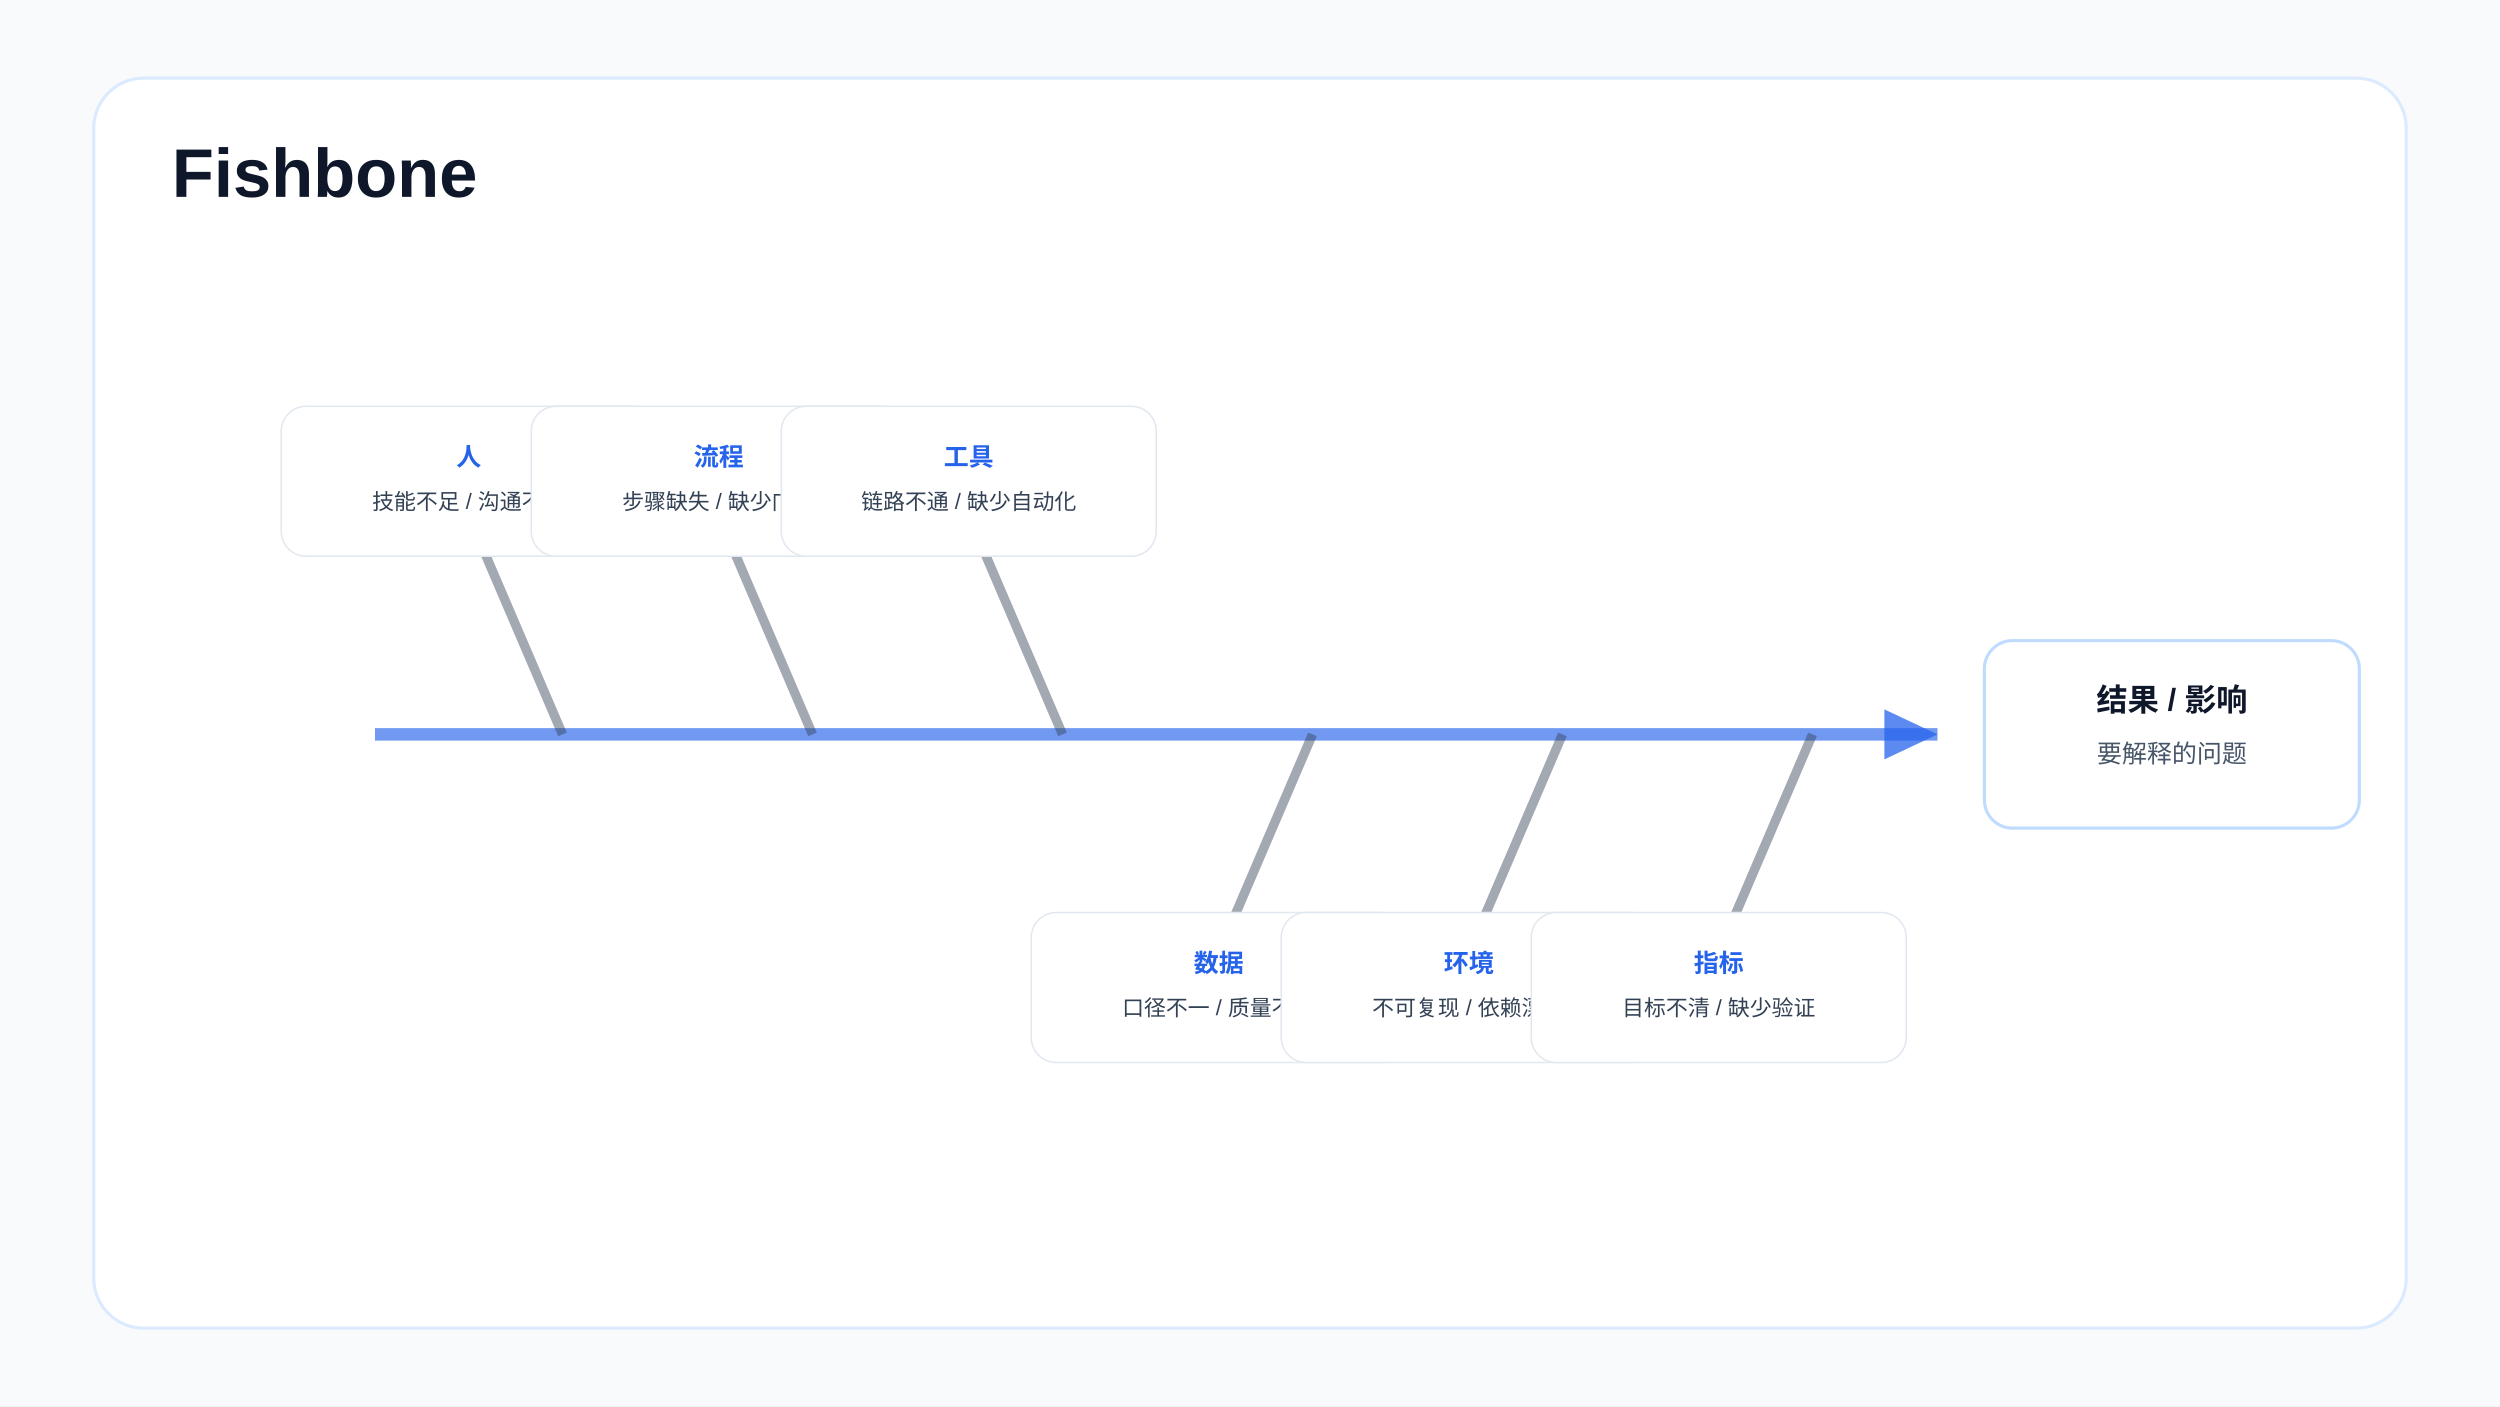
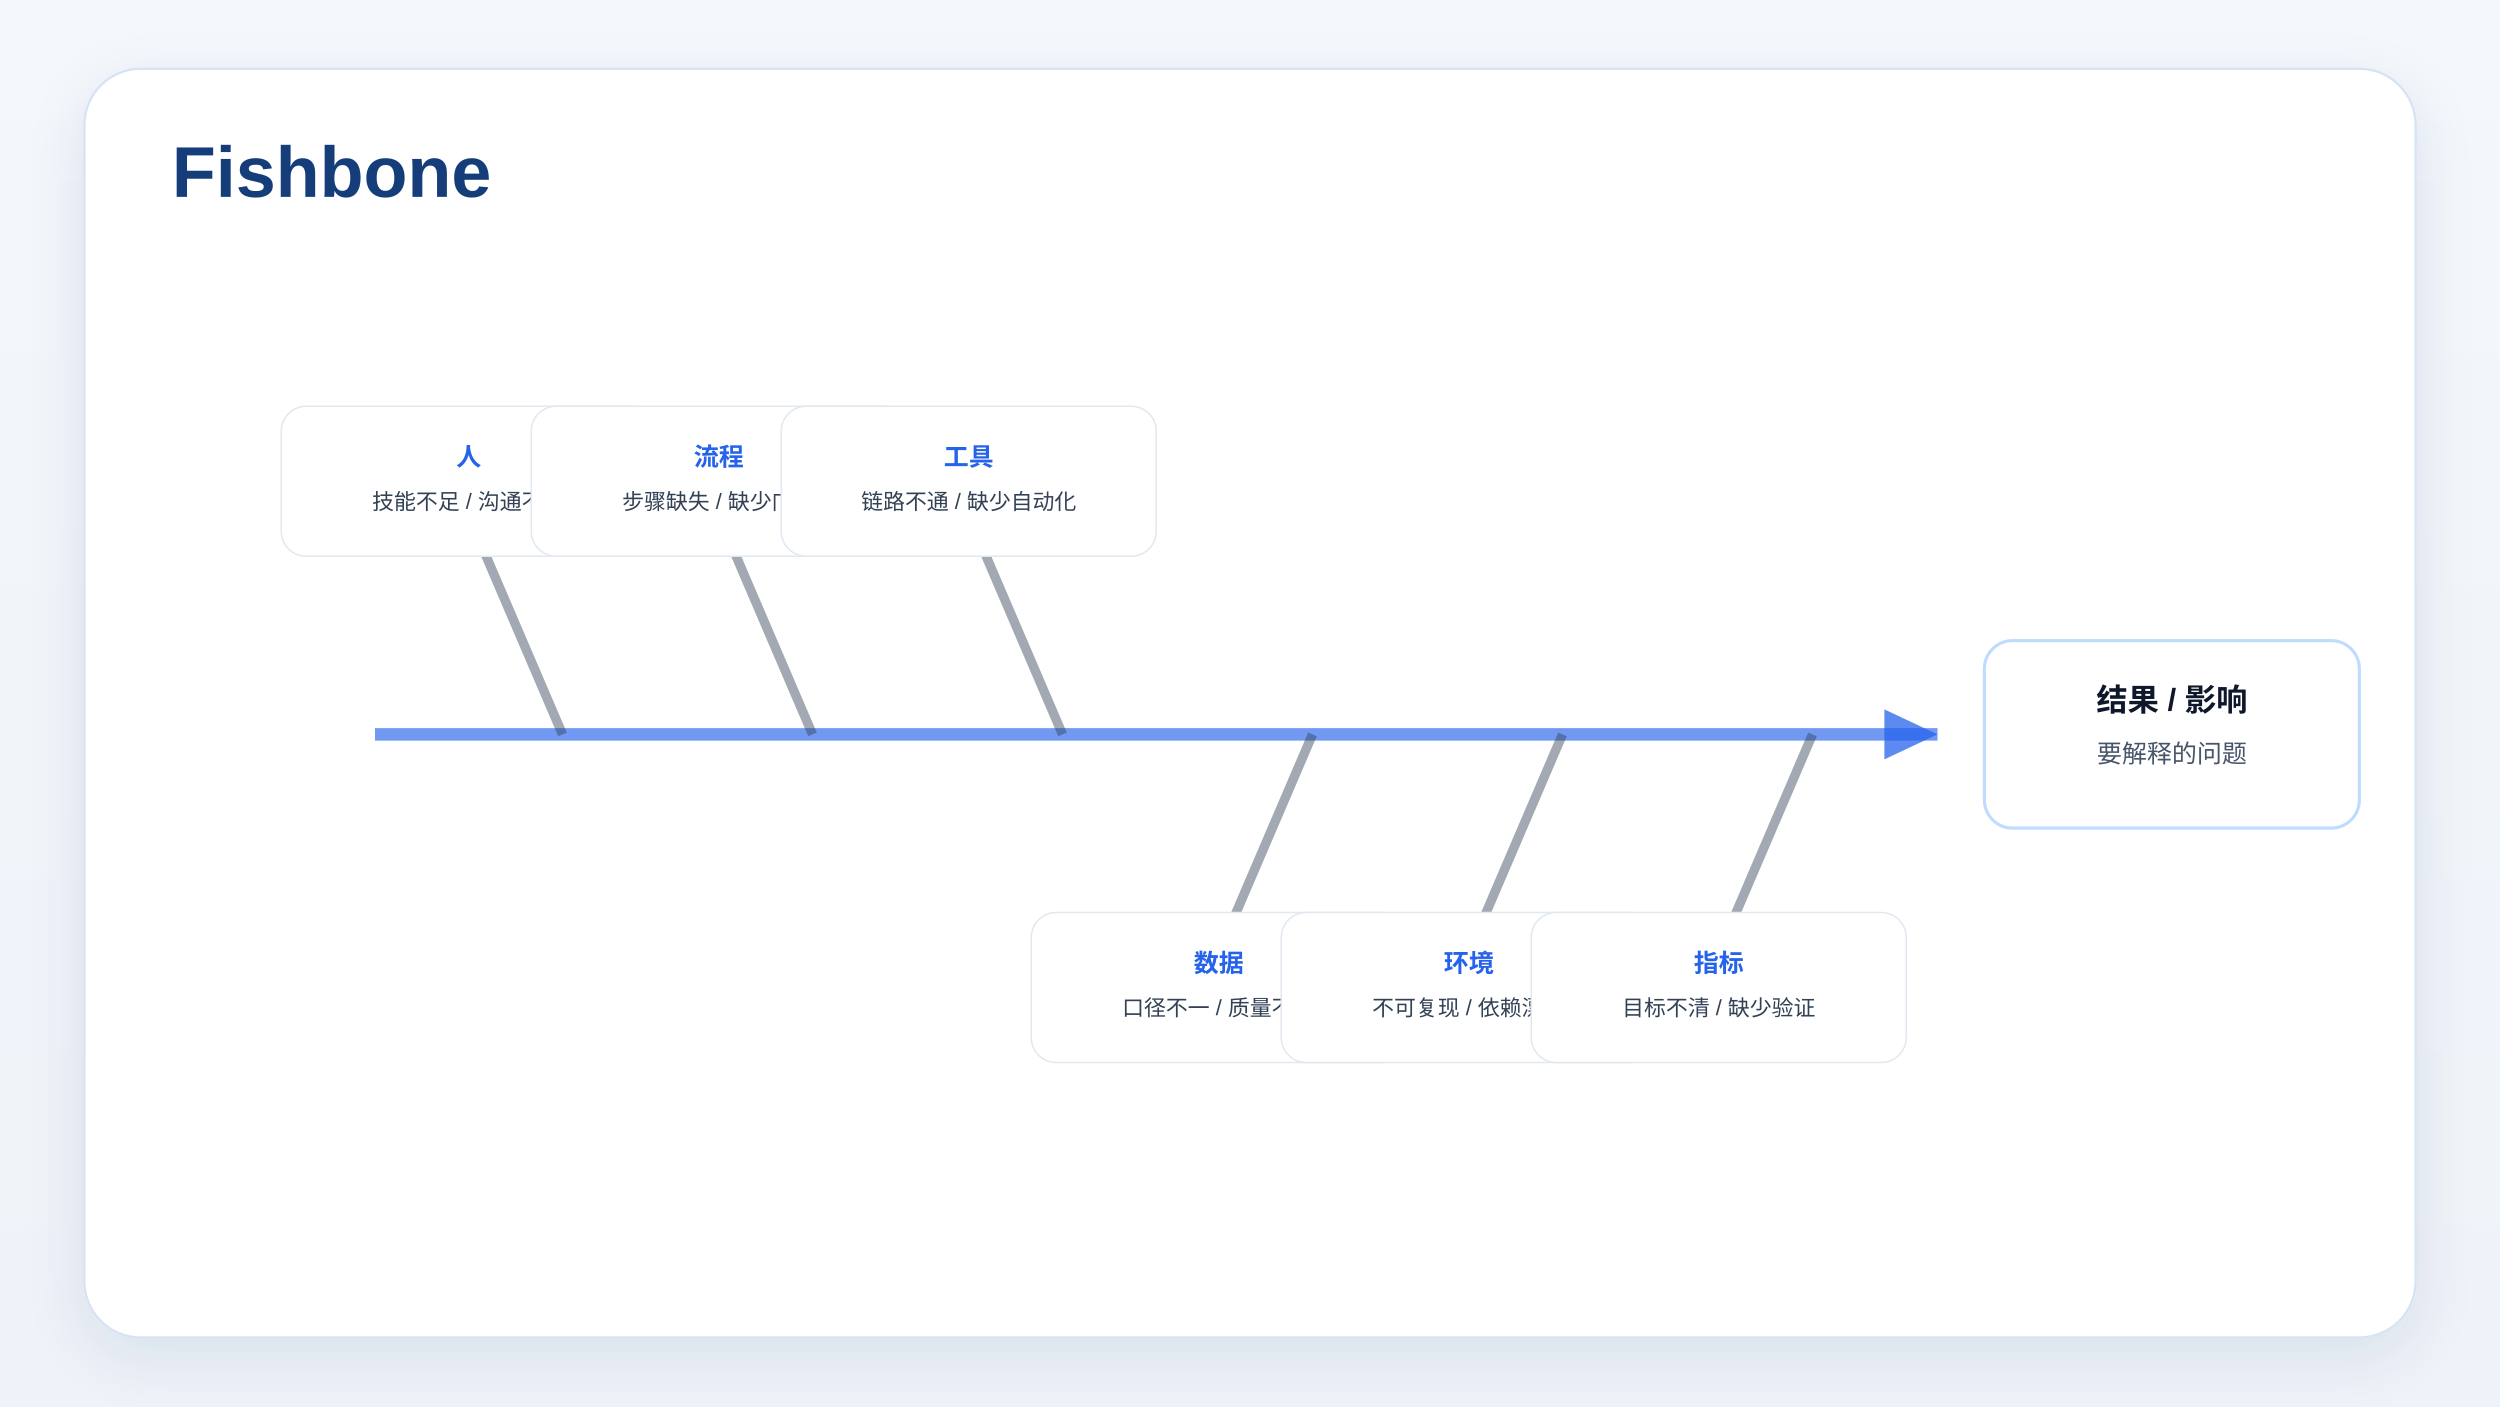
<svg xmlns="http://www.w3.org/2000/svg" width="1600" height="900" viewBox="0 0 1600 900">
-   <rect width="1600" height="900" fill="#f8fafc" />
-   <rect x="60" y="50" width="1480" height="800" rx="32" fill="#ffffff" stroke="#dbeafe" stroke-width="2" />
-   <text x="110" y="126" fill="#0f172a" font-size="44" font-family="Arial, sans-serif" font-weight="700">Fishbone</text>
+   <defs>
+     <linearGradient id="pageBg" x1="0" y1="0" x2="0" y2="1">
+       <stop offset="0%" stop-color="#f4f7fb" />
+       <stop offset="100%" stop-color="#eef3f9" />
+     </linearGradient>
+     <filter id="panelShadow" x="-10%" y="-10%" width="120%" height="120%">
+       <feDropShadow dx="0" dy="12" stdDeviation="18" flood-color="#1e3a5f" flood-opacity="0.10" />
+     </filter>
+   </defs>
+   <rect width="1600" height="900" fill="url(#pageBg)" />
+   <rect x="54" y="44" width="1492" height="812" rx="36" fill="#ffffff" stroke="#d7e3f4" stroke-width="1.5" filter="url(#panelShadow)" />
+   <text x="110" y="126" fill="#143d7a" font-size="46" font-family="Arial, sans-serif" font-weight="700">Fishbone</text>
  <line x1="240" y1="470" x2="1240" y2="470" stroke="#2563eb" stroke-width="8" opacity="0.65" />
  <polygon points="1240,470 1206,454 1206,486" fill="#2563eb" opacity="0.75" />
  <rect x="1270" y="410" width="240" height="120" rx="18" fill="#ffffff" stroke="#bfdbfe" stroke-width="2" />
  <text x="1390" y="455" text-anchor="middle" fill="#0f172a" font-size="20" font-family="Arial, sans-serif" font-weight="800">结果 / 影响</text>
  <text x="1390" y="488" text-anchor="middle" fill="#475569" font-size="16" font-family="Arial, sans-serif">要解释的问题</text>
  <line x1="360" y1="470" x2="300" y2="330" stroke="#334155" stroke-opacity="0.45" stroke-width="6" />
  <rect x="180" y="260" width="240" height="96" rx="16" fill="#ffffff" stroke="#e2e8f0" />
  <text x="300" y="298" text-anchor="middle" fill="#2563eb" font-size="16" font-family="Arial, sans-serif" font-weight="800">人</text>
  <text x="300" y="326" text-anchor="middle" fill="#334155" font-size="14" font-family="Arial, sans-serif">技能不足 / 沟通不畅</text>
  <line x1="520" y1="470" x2="460" y2="330" stroke="#334155" stroke-opacity="0.45" stroke-width="6" />
  <rect x="340" y="260" width="240" height="96" rx="16" fill="#ffffff" stroke="#e2e8f0" />
  <text x="460" y="298" text-anchor="middle" fill="#2563eb" font-size="16" font-family="Arial, sans-serif" font-weight="800">流程</text>
  <text x="460" y="326" text-anchor="middle" fill="#334155" font-size="14" font-family="Arial, sans-serif">步骤缺失 / 缺少门禁</text>
  <line x1="680" y1="470" x2="620" y2="330" stroke="#334155" stroke-opacity="0.45" stroke-width="6" />
  <rect x="500" y="260" width="240" height="96" rx="16" fill="#ffffff" stroke="#e2e8f0" />
  <text x="620" y="298" text-anchor="middle" fill="#2563eb" font-size="16" font-family="Arial, sans-serif" font-weight="800">工具</text>
  <text x="620" y="326" text-anchor="middle" fill="#334155" font-size="14" font-family="Arial, sans-serif">链路不通 / 缺少自动化</text>
  <line x1="840" y1="470" x2="780" y2="610" stroke="#334155" stroke-opacity="0.45" stroke-width="6" />
  <rect x="660" y="584" width="240" height="96" rx="16" fill="#ffffff" stroke="#e2e8f0" />
  <text x="780" y="622" text-anchor="middle" fill="#2563eb" font-size="16" font-family="Arial, sans-serif" font-weight="800">数据</text>
  <text x="780" y="650" text-anchor="middle" fill="#334155" font-size="14" font-family="Arial, sans-serif">口径不一 / 质量不稳</text>
  <line x1="1000" y1="470" x2="940" y2="610" stroke="#334155" stroke-opacity="0.45" stroke-width="6" />
  <rect x="820" y="584" width="240" height="96" rx="16" fill="#ffffff" stroke="#e2e8f0" />
  <text x="940" y="622" text-anchor="middle" fill="#2563eb" font-size="16" font-family="Arial, sans-serif" font-weight="800">环境</text>
  <text x="940" y="650" text-anchor="middle" fill="#334155" font-size="14" font-family="Arial, sans-serif">不可复现 / 依赖漂移</text>
  <line x1="1160" y1="470" x2="1100" y2="610" stroke="#334155" stroke-opacity="0.45" stroke-width="6" />
  <rect x="980" y="584" width="240" height="96" rx="16" fill="#ffffff" stroke="#e2e8f0" />
  <text x="1100" y="622" text-anchor="middle" fill="#2563eb" font-size="16" font-family="Arial, sans-serif" font-weight="800">指标</text>
  <text x="1100" y="650" text-anchor="middle" fill="#334155" font-size="14" font-family="Arial, sans-serif">目标不清 / 缺少验证</text>
</svg>
